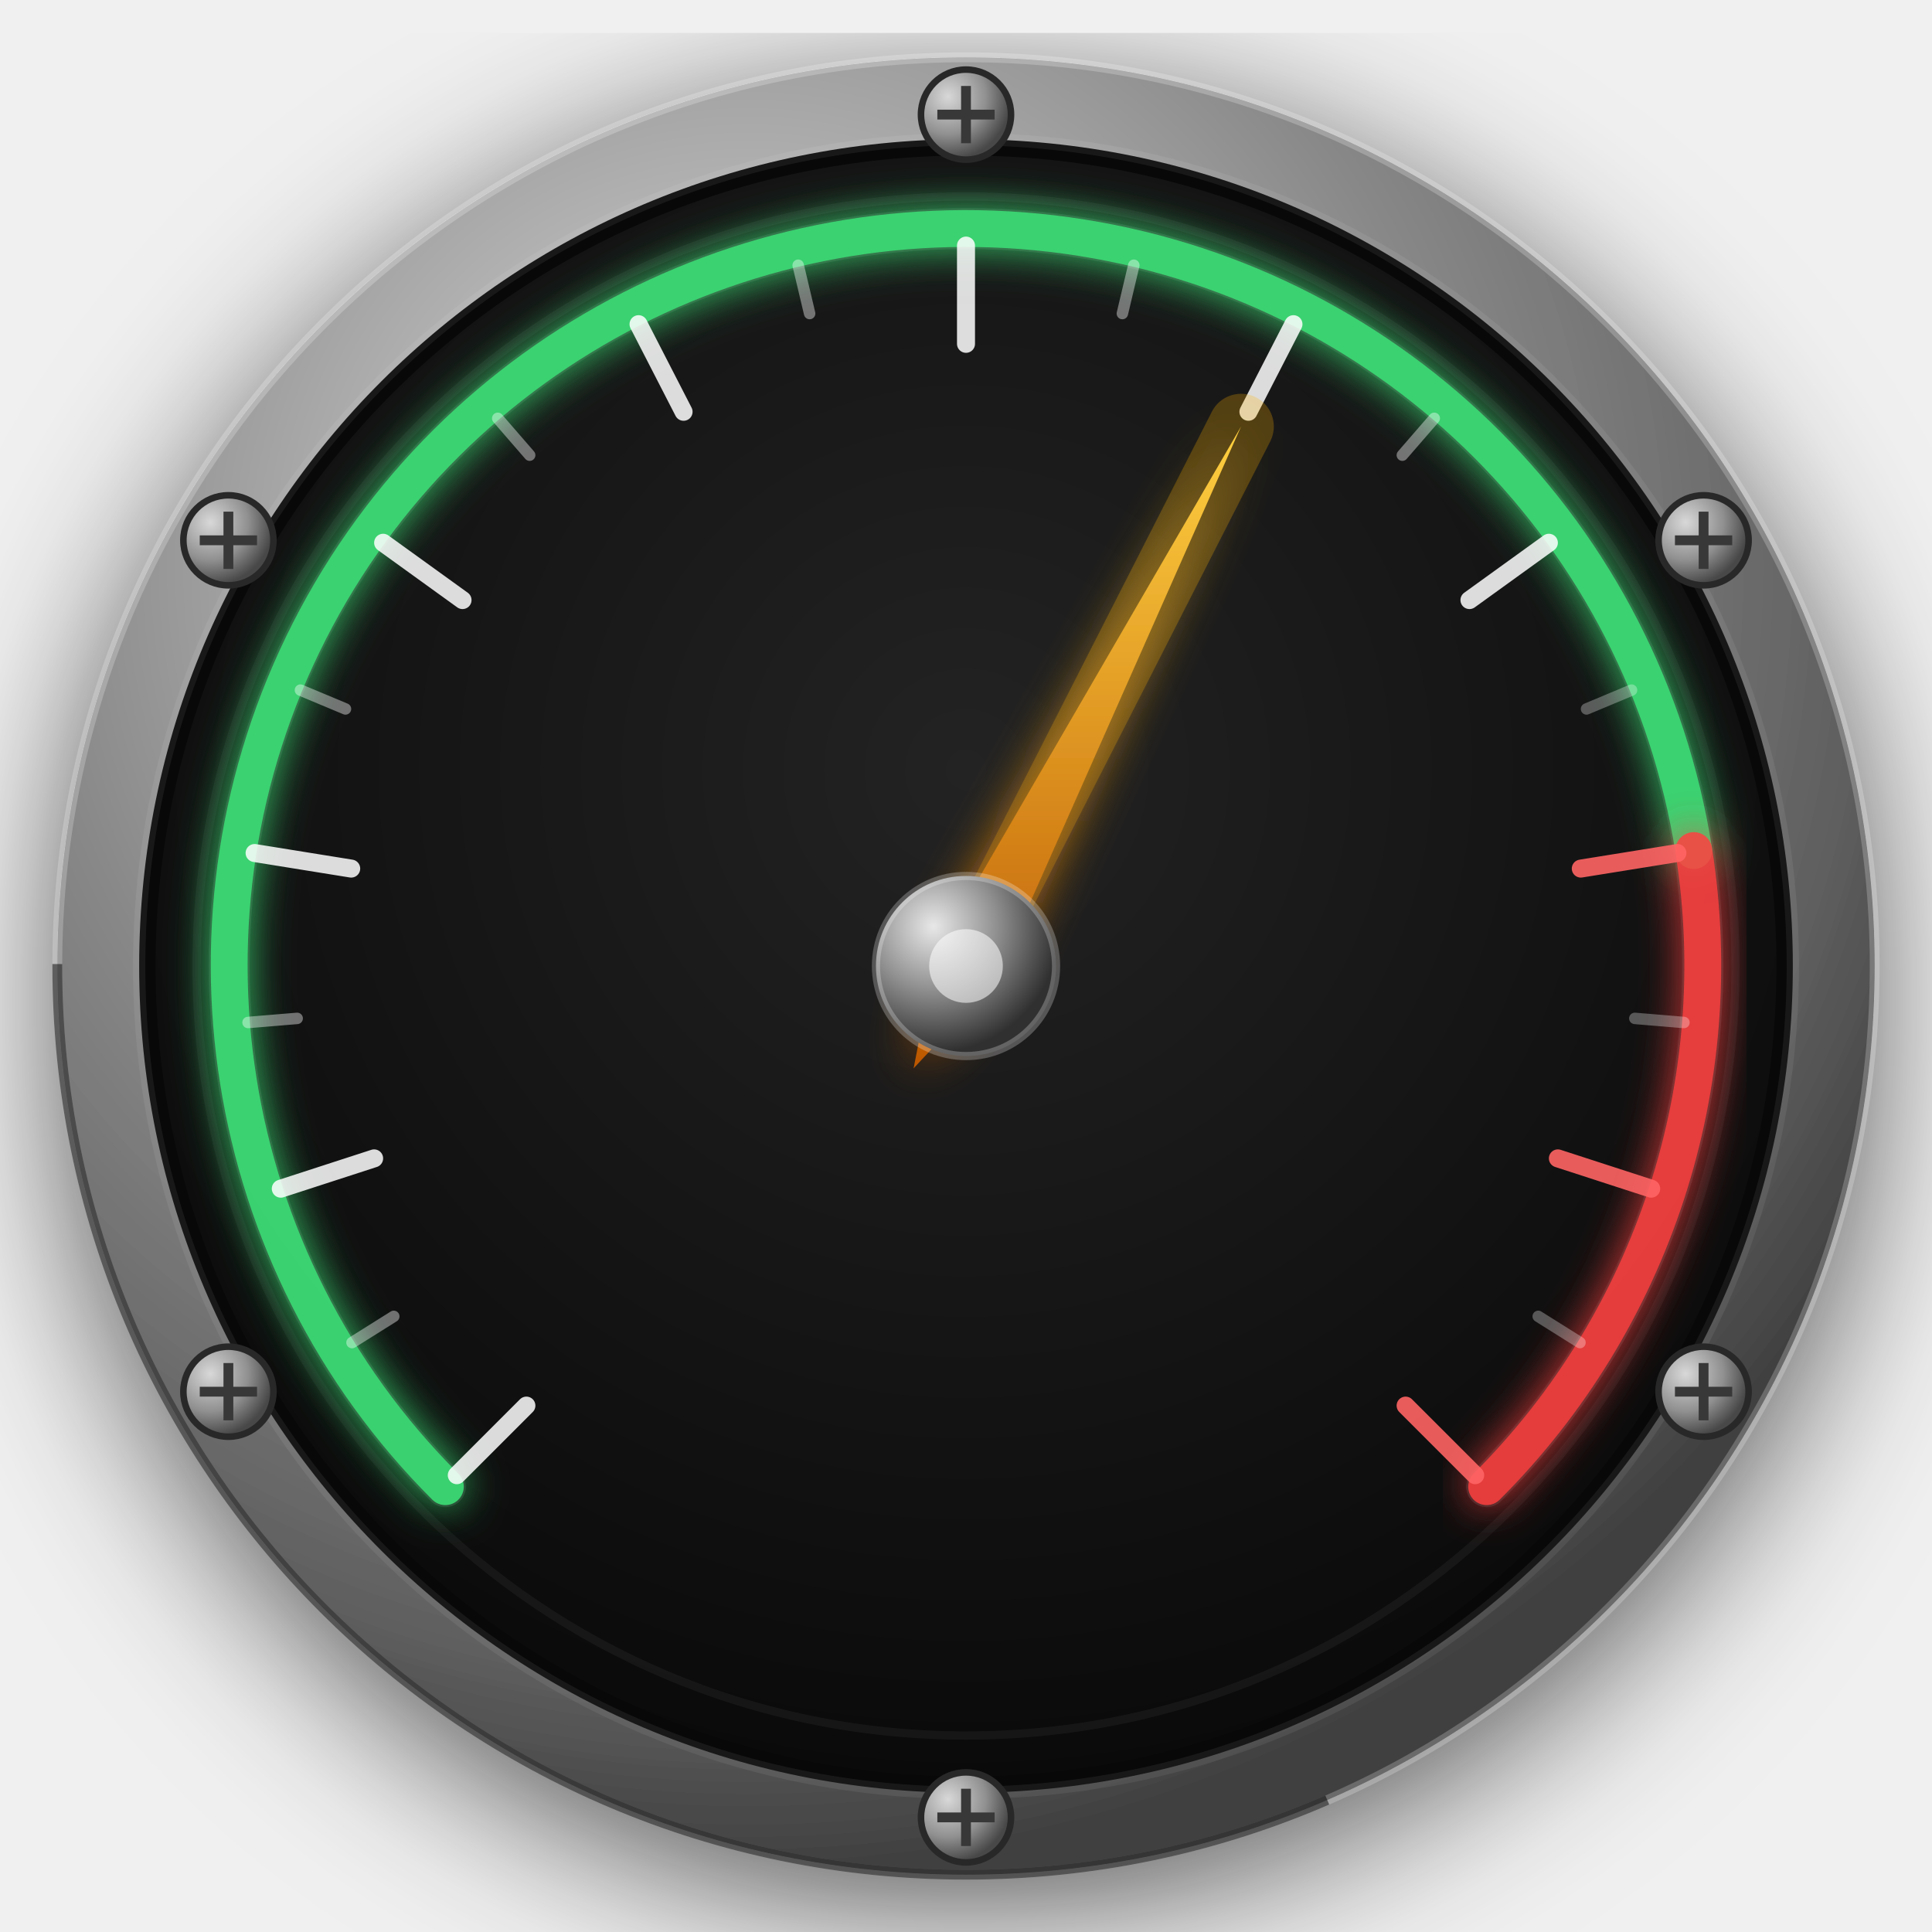
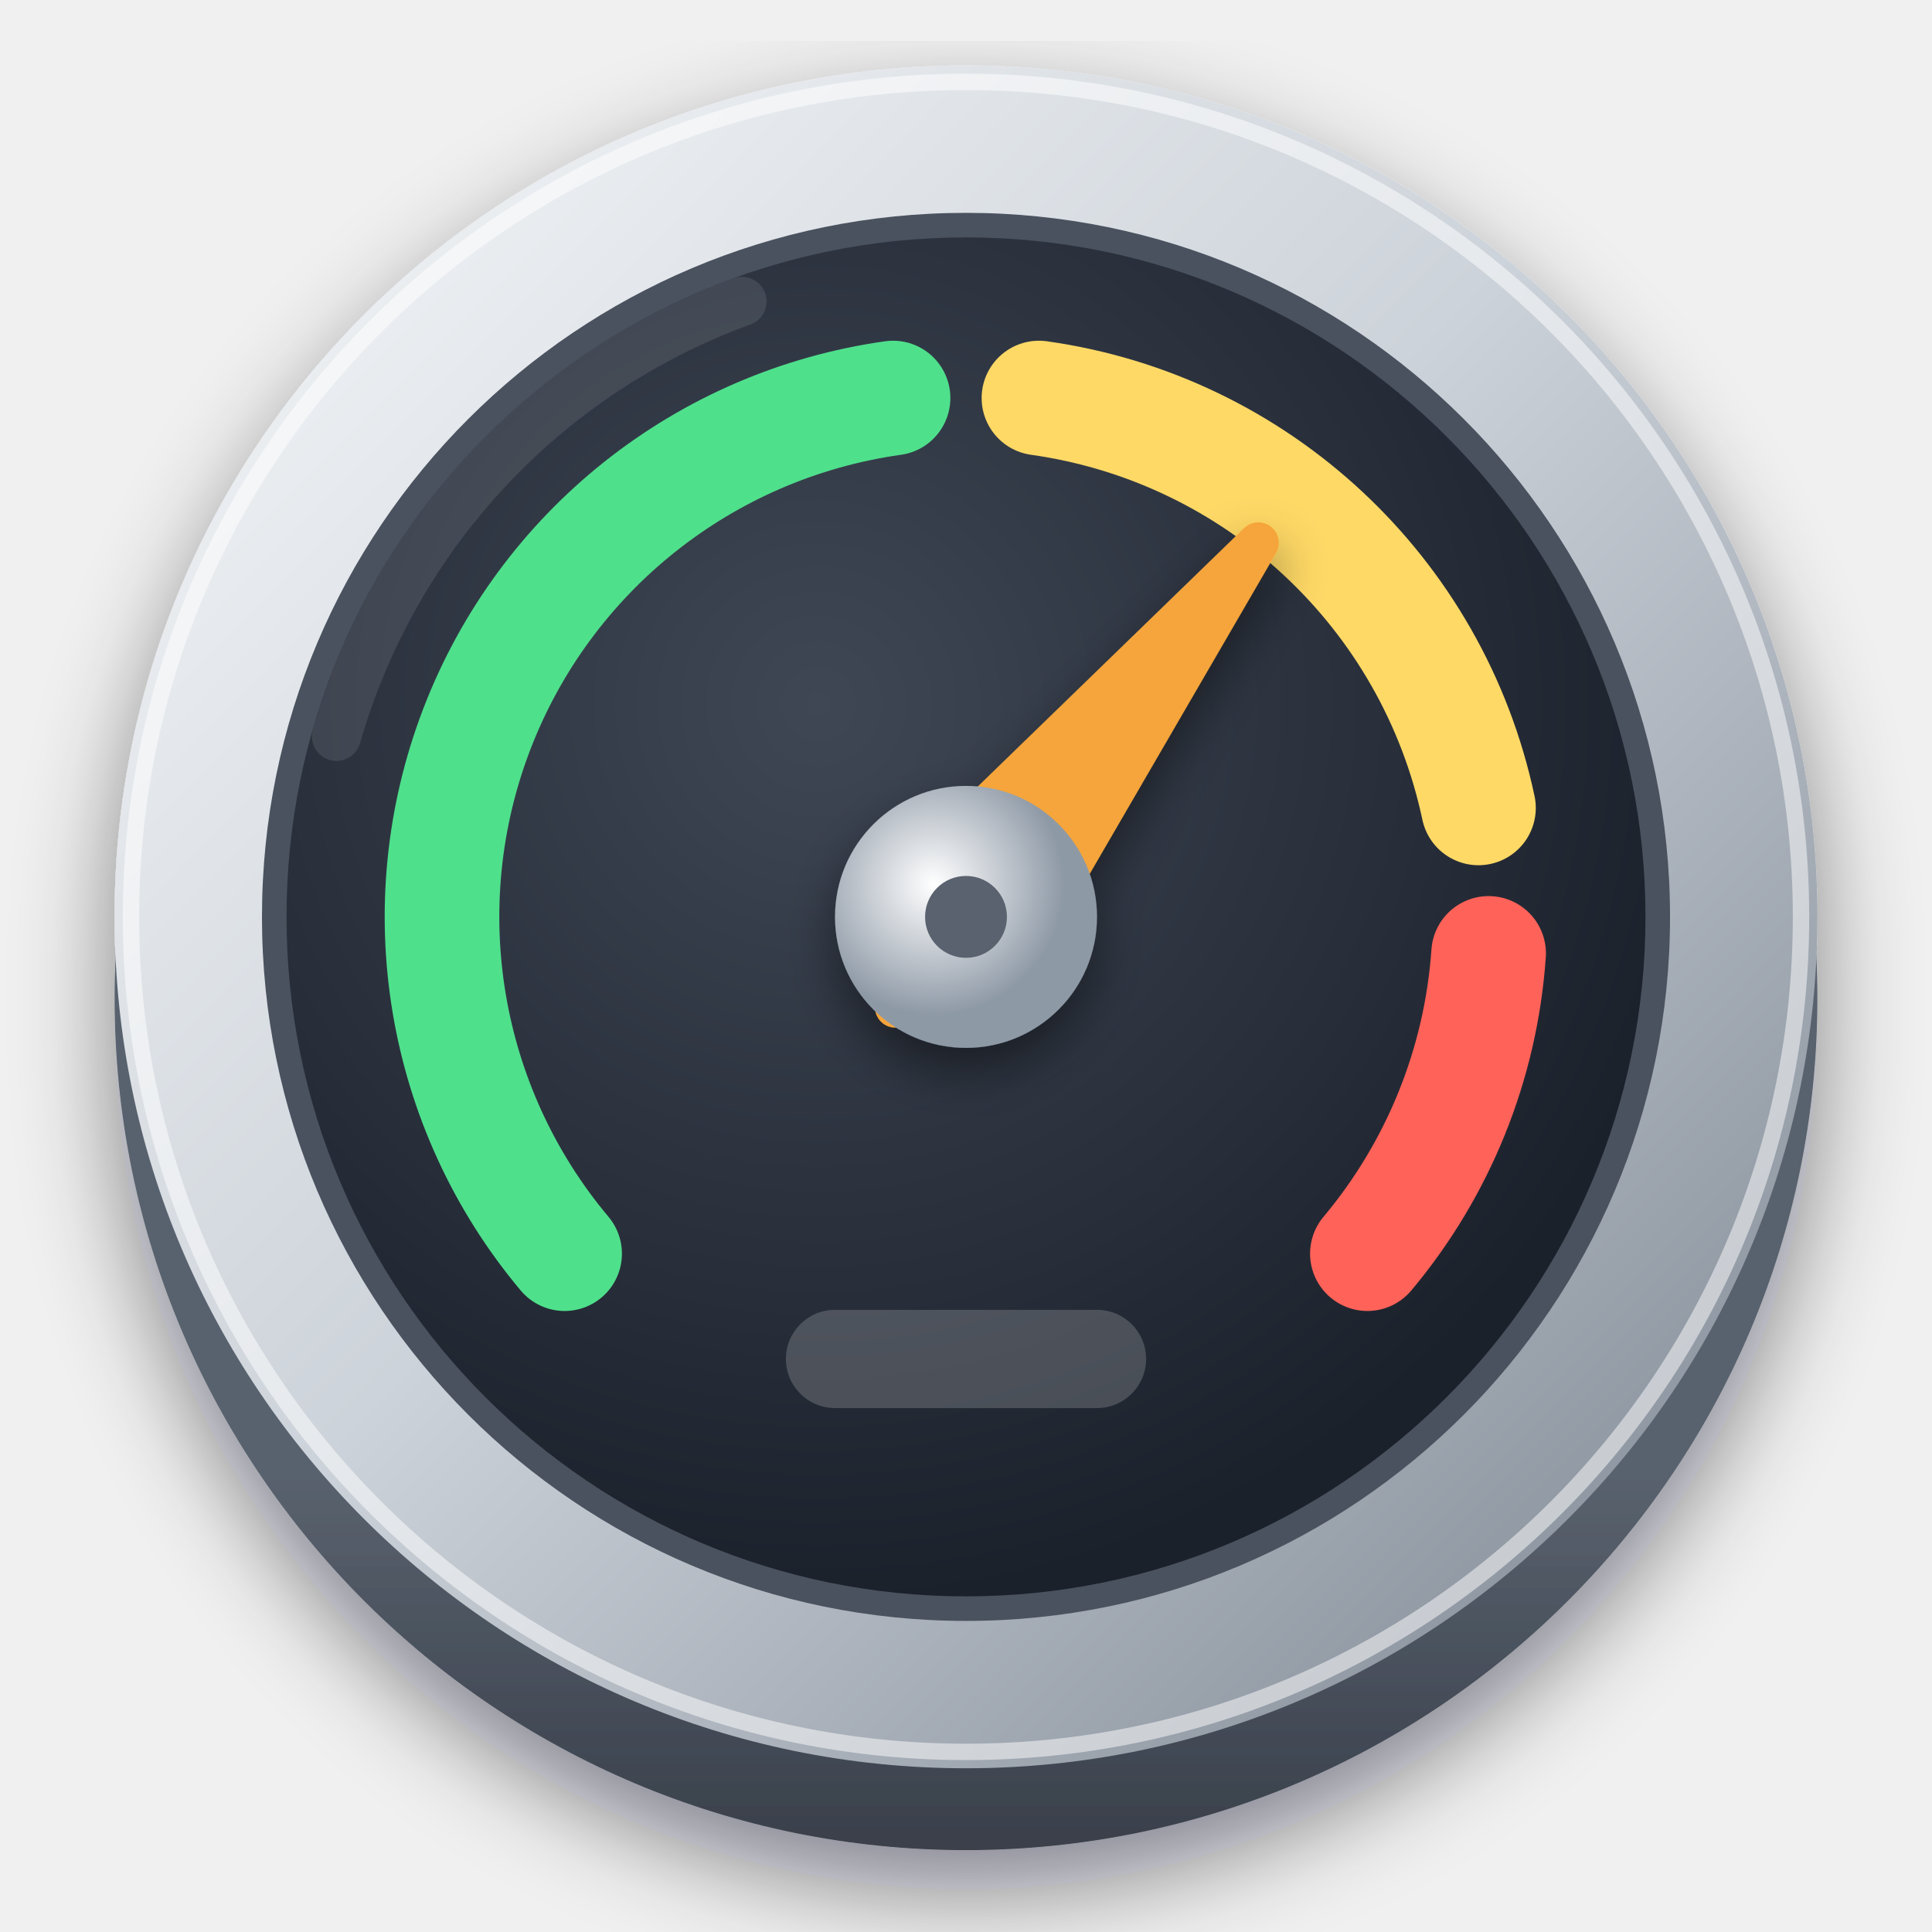
<svg xmlns="http://www.w3.org/2000/svg" width="236" height="236" viewBox="0 0 236 236" fill="none">
  <defs>
-     <radialGradient id="rg_ring" cx="38%" cy="28%" r="72%" gradientUnits="objectBoundingBox">
-       <stop offset="0%" stop-color="#DCDCDC" />
-       <stop offset="25%" stop-color="#B8B8B8" />
-       <stop offset="55%" stop-color="#888888" />
-       <stop offset="85%" stop-color="#606060" />
-       <stop offset="100%" stop-color="#404040" />
+     <linearGradient id="mo_bezel" x1="20" y1="20" x2="216" y2="214" gradientUnits="userSpaceOnUse">
+       <stop offset="0" stop-color="#f4f6f8" />
+       <stop offset="0.45" stop-color="#cdd3da" />
+       <stop offset="1" stop-color="#7d8692" />
+     </linearGradient>
+     <linearGradient id="mo_side" x1="0" y1="180" x2="0" y2="224" gradientUnits="userSpaceOnUse">
+       <stop offset="0" stop-color="#59626e" />
+       <stop offset="1" stop-color="#3a414c" />
+     </linearGradient>
+     <radialGradient id="mo_face" cx="100" cy="86" r="110" gradientUnits="userSpaceOnUse">
+       <stop offset="0" stop-color="#3f4755" />
+       <stop offset="1" stop-color="#1b212b" />
    </radialGradient>
-     <radialGradient id="rg_face" cx="50%" cy="38%" r="62%" gradientUnits="objectBoundingBox">
-       <stop offset="0%" stop-color="#232323" />
-       <stop offset="100%" stop-color="#0A0A0A" />
+     <linearGradient id="mo_needle" x1="0" y1="0" x2="1" y2="0" gradientUnits="userSpaceOnUse">
+       <stop offset="0" stop-color="#ffd966" />
+       <stop offset="1" stop-color="#e07a1c" />
+     </linearGradient>
+     <radialGradient id="mo_hub" cx="114" cy="108" r="16" gradientUnits="userSpaceOnUse">
+       <stop offset="0" stop-color="#ffffff" />
+       <stop offset="1" stop-color="#8e99a6" />
    </radialGradient>
-     <radialGradient id="rg_bolt" cx="30%" cy="30%" r="70%" gradientUnits="objectBoundingBox">
-       <stop offset="0%" stop-color="#D8D8D8" />
-       <stop offset="60%" stop-color="#909090" />
-       <stop offset="100%" stop-color="#484848" />
+     <radialGradient id="mo_bloom" cx="80" cy="50" r="150" gradientUnits="userSpaceOnUse">
+       <stop offset="0" stop-color="white" stop-opacity="0.35" />
+       <stop offset="1" stop-color="white" stop-opacity="0" />
    </radialGradient>
-     <linearGradient id="rg_needle" x1="118" y1="52" x2="118" y2="132" gradientUnits="userSpaceOnUse">
-       <stop offset="0%" stop-color="#FFD040" />
-       <stop offset="100%" stop-color="#BB5500" />
-     </linearGradient>
-     <radialGradient id="rg_cap" cx="32%" cy="28%" r="70%" gradientUnits="objectBoundingBox">
-       <stop offset="0%" stop-color="#E8E8E8" />
-       <stop offset="50%" stop-color="#909090" />
-       <stop offset="100%" stop-color="#303030" />
-     </radialGradient>
-     <filter id="f_shadow" x="-12%" y="-12%" width="124%" height="124%">
-       <feDropShadow dx="0" dy="4" stdDeviation="10" flood-color="#000000" flood-opacity="0.65" />
+     <filter id="mo_shadow" x="-20" y="-20" width="276" height="276" filterUnits="userSpaceOnUse" color-interpolation-filters="sRGB">
+       <feDropShadow dx="0" dy="5" stdDeviation="6" flood-color="#0d0f1a" flood-opacity="0.45" />
    </filter>
-     <filter id="f_glow_g" x="-20%" y="-20%" width="140%" height="140%">
-       <feGaussianBlur in="SourceGraphic" stdDeviation="2.5" result="b" />
-       <feMerge>
-         <feMergeNode in="b" />
-         <feMergeNode in="SourceGraphic" />
-       </feMerge>
-     </filter>
-     <filter id="f_glow_r" x="-20%" y="-20%" width="140%" height="140%">
-       <feGaussianBlur in="SourceGraphic" stdDeviation="2.5" result="b" />
-       <feMerge>
-         <feMergeNode in="b" />
-         <feMergeNode in="SourceGraphic" />
-       </feMerge>
-     </filter>
-     <filter id="f_glow_n" x="-40%" y="-40%" width="180%" height="180%">
-       <feGaussianBlur in="SourceGraphic" stdDeviation="3" result="b" />
-       <feMerge>
-         <feMergeNode in="b" />
-         <feMergeNode in="SourceGraphic" />
-       </feMerge>
+     <filter id="mo_needle_shadow" x="-20" y="-20" width="276" height="276" filterUnits="userSpaceOnUse">
+       <feDropShadow dx="0" dy="3" stdDeviation="3" flood-color="#000000" flood-opacity="0.45" />
    </filter>
  </defs>
-   <circle cx="118" cy="118" r="111" fill="url(#rg_ring)" filter="url(#f_shadow)" />
-   <circle cx="118" cy="118" r="111" fill="none" stroke="rgba(255,255,255,0.22)" stroke-width="1.2" />
-   <circle cx="118" cy="118" r="111" fill="none" stroke="rgba(0,0,0,0.50)" stroke-width="1.2" stroke-dasharray="220 478" stroke-dashoffset="-129" />
-   <circle cx="118" cy="118" r="101" fill="#080808" />
-   <circle cx="118" cy="118" r="101" fill="none" stroke="rgba(255,255,255,0.07)" stroke-width="1.5" />
-   <circle cx="118" cy="118" r="99" fill="url(#rg_face)" />
-   <circle cx="118" cy="118" r="94" fill="none" stroke="rgba(255,255,255,0.05)" stroke-width="1" />
-   <circle cx="118.0" cy="14.0" r="5.5" fill="url(#rg_bolt)" />
-   <circle cx="118.0" cy="14.0" r="5.5" fill="none" stroke="#282828" stroke-width="0.8" />
-   <circle cx="208.1" cy="66.0" r="5.5" fill="url(#rg_bolt)" />
-   <circle cx="208.1" cy="66.0" r="5.5" fill="none" stroke="#282828" stroke-width="0.8" />
-   <circle cx="208.1" cy="170.0" r="5.5" fill="url(#rg_bolt)" />
-   <circle cx="208.1" cy="170.0" r="5.5" fill="none" stroke="#282828" stroke-width="0.8" />
-   <circle cx="118.0" cy="222.0" r="5.5" fill="url(#rg_bolt)" />
-   <circle cx="118.0" cy="222.0" r="5.5" fill="none" stroke="#282828" stroke-width="0.8" />
-   <circle cx="27.9" cy="170.0" r="5.5" fill="url(#rg_bolt)" />
-   <circle cx="27.9" cy="170.0" r="5.5" fill="none" stroke="#282828" stroke-width="0.8" />
-   <circle cx="27.9" cy="66.0" r="5.5" fill="url(#rg_bolt)" />
-   <circle cx="27.9" cy="66.0" r="5.5" fill="none" stroke="#282828" stroke-width="0.8" />
-   <line x1="118.0" y1="10.5" x2="118.0" y2="17.5" stroke="#383838" stroke-width="1.2" />
-   <line x1="114.5" y1="14.0" x2="121.5" y2="14.0" stroke="#383838" stroke-width="1.2" />
-   <line x1="208.1" y1="62.5" x2="208.1" y2="69.5" stroke="#383838" stroke-width="1.2" />
-   <line x1="204.6" y1="66.0" x2="211.6" y2="66.0" stroke="#383838" stroke-width="1.2" />
-   <line x1="208.1" y1="166.5" x2="208.1" y2="173.5" stroke="#383838" stroke-width="1.2" />
-   <line x1="204.6" y1="170.0" x2="211.6" y2="170.0" stroke="#383838" stroke-width="1.2" />
-   <line x1="118.0" y1="218.5" x2="118.0" y2="225.5" stroke="#383838" stroke-width="1.2" />
-   <line x1="114.5" y1="222.0" x2="121.5" y2="222.0" stroke="#383838" stroke-width="1.2" />
-   <line x1="27.9" y1="166.5" x2="27.9" y2="173.5" stroke="#383838" stroke-width="1.2" />
-   <line x1="24.4" y1="170.0" x2="31.4" y2="170.0" stroke="#383838" stroke-width="1.2" />
-   <line x1="27.9" y1="62.5" x2="27.9" y2="69.5" stroke="#383838" stroke-width="1.2" />
-   <line x1="24.4" y1="66.0" x2="31.4" y2="66.0" stroke="#383838" stroke-width="1.2" />
-   <path d="M 54.4 181.6 A 90 90 0 1 1 181.6 181.6" stroke="rgba(255,255,255,0.10)" stroke-width="5" fill="none" stroke-linecap="round" />
-   <path d="M 54.4 181.6 A 90 90 0 1 1 206.9 103.9" stroke="#3EE87A" stroke-width="4.5" fill="none" stroke-linecap="round" filter="url(#f_glow_g)" opacity="0.88" />
-   <path d="M 206.9 103.9 A 90 90 0 0 1 181.6 181.6" stroke="#FF4040" stroke-width="4.5" fill="none" stroke-linecap="round" filter="url(#f_glow_r)" opacity="0.88" />
-   <line x1="55.8" y1="180.2" x2="64.3" y2="171.7" stroke="rgba(255,255,255,0.85)" stroke-width="2.2" stroke-linecap="round" />
-   <line x1="34.3" y1="145.2" x2="45.7" y2="141.5" stroke="rgba(255,255,255,0.85)" stroke-width="2.2" stroke-linecap="round" />
-   <line x1="31.1" y1="104.2" x2="42.9" y2="106.1" stroke="rgba(255,255,255,0.85)" stroke-width="2.2" stroke-linecap="round" />
-   <line x1="46.8" y1="66.3" x2="56.5" y2="73.3" stroke="rgba(255,255,255,0.85)" stroke-width="2.2" stroke-linecap="round" />
-   <line x1="78.0" y1="39.6" x2="83.5" y2="50.3" stroke="rgba(255,255,255,0.85)" stroke-width="2.2" stroke-linecap="round" />
-   <line x1="118.0" y1="30.0" x2="118.0" y2="42.0" stroke="rgba(255,255,255,0.85)" stroke-width="2.2" stroke-linecap="round" />
-   <line x1="158.0" y1="39.6" x2="152.5" y2="50.3" stroke="rgba(255,255,255,0.85)" stroke-width="2.2" stroke-linecap="round" />
-   <line x1="189.2" y1="66.3" x2="179.5" y2="73.3" stroke="rgba(255,255,255,0.85)" stroke-width="2.2" stroke-linecap="round" />
-   <line x1="204.9" y1="104.2" x2="193.1" y2="106.1" stroke="rgba(255,100,100,0.90)" stroke-width="2.2" stroke-linecap="round" />
-   <line x1="201.7" y1="145.2" x2="190.3" y2="141.5" stroke="rgba(255,100,100,0.90)" stroke-width="2.2" stroke-linecap="round" />
-   <line x1="180.2" y1="180.2" x2="171.7" y2="171.7" stroke="rgba(255,100,100,0.90)" stroke-width="2.2" stroke-linecap="round" />
-   <line x1="43.0" y1="164.0" x2="48.1" y2="160.8" stroke="rgba(255,255,255,0.40)" stroke-width="1.4" stroke-linecap="round" />
-   <line x1="30.3" y1="124.9" x2="36.3" y2="124.4" stroke="rgba(255,255,255,0.40)" stroke-width="1.4" stroke-linecap="round" />
-   <line x1="36.7" y1="84.3" x2="42.2" y2="86.6" stroke="rgba(255,255,255,0.40)" stroke-width="1.4" stroke-linecap="round" />
-   <line x1="60.8" y1="51.1" x2="64.7" y2="55.6" stroke="rgba(255,255,255,0.40)" stroke-width="1.4" stroke-linecap="round" />
-   <line x1="97.5" y1="32.4" x2="98.9" y2="38.3" stroke="rgba(255,255,255,0.40)" stroke-width="1.4" stroke-linecap="round" />
-   <line x1="138.5" y1="32.4" x2="137.1" y2="38.3" stroke="rgba(255,255,255,0.40)" stroke-width="1.4" stroke-linecap="round" />
-   <line x1="175.2" y1="51.1" x2="171.3" y2="55.6" stroke="rgba(255,255,255,0.40)" stroke-width="1.4" stroke-linecap="round" />
-   <line x1="199.3" y1="84.3" x2="193.8" y2="86.6" stroke="rgba(255,255,255,0.30)" stroke-width="1.4" stroke-linecap="round" />
-   <line x1="205.7" y1="124.9" x2="199.7" y2="124.4" stroke="rgba(255,255,255,0.30)" stroke-width="1.4" stroke-linecap="round" />
-   <line x1="193.0" y1="164.0" x2="187.9" y2="160.8" stroke="rgba(255,255,255,0.30)" stroke-width="1.4" stroke-linecap="round" />
-   <line x1="118" y1="118" x2="151.6" y2="52.1" stroke="rgba(255,180,0,0.25)" stroke-width="8" stroke-linecap="round" />
-   <polygon points="151.6,52.1 121.6,119.8 111.6,130.5 114.4,116.2" fill="url(#rg_needle)" filter="url(#f_glow_n)" />
-   <circle cx="118" cy="118" r="11" fill="url(#rg_cap)" />
-   <circle cx="118" cy="118" r="11" fill="none" stroke="rgba(255,255,255,0.25)" stroke-width="1" />
-   <circle cx="118" cy="118" r="4.5" fill="rgba(255,255,255,0.55)" />
+   <g filter="url(#mo_shadow)">
+     <circle cx="118" cy="122" r="104" fill="url(#mo_side)" />
+     <circle cx="118" cy="112" r="104" fill="url(#mo_bezel)" />
+   </g>
+   <circle cx="118" cy="112" r="102" stroke="white" stroke-opacity="0.5" stroke-width="2" />
+   <circle cx="118" cy="112" r="86" fill="#4a525f" />
+   <circle cx="118" cy="112" r="83" fill="url(#mo_face)" />
+   <path d="M68.97 153.14A64 64 0 0 1 109.09 48.62" stroke="#4fe08c" stroke-width="14" stroke-linecap="round" />
+   <path d="M126.91 48.62A64 64 0 0 1 180.6 98.69" stroke="#ffd966" stroke-width="14" stroke-linecap="round" />
+   <path d="M181.84 116.46A64 64 0 0 1 167.03 153.14" stroke="#ff6259" stroke-width="14" stroke-linecap="round" />
+   <rect x="96" y="160" width="44" height="12" rx="6" fill="white" opacity="0.18" />
+   <g filter="url(#mo_needle_shadow)">
+     <path d="M111.7 107.07L153.71 66.3L124.3 116.93L109.38 123.03Z" fill="#f5a53a" stroke="#f5a53a" stroke-width="5" stroke-linejoin="round" />
+     <circle cx="118" cy="112" r="16" fill="url(#mo_hub)" />
+   </g>
+   <circle cx="118" cy="112" r="5" fill="#59626e" />
+   <path d="M41.1 89.95A80 80 0 0 1 90.64 36.82" stroke="white" stroke-opacity="0.1" stroke-width="6" stroke-linecap="round" />
</svg>
